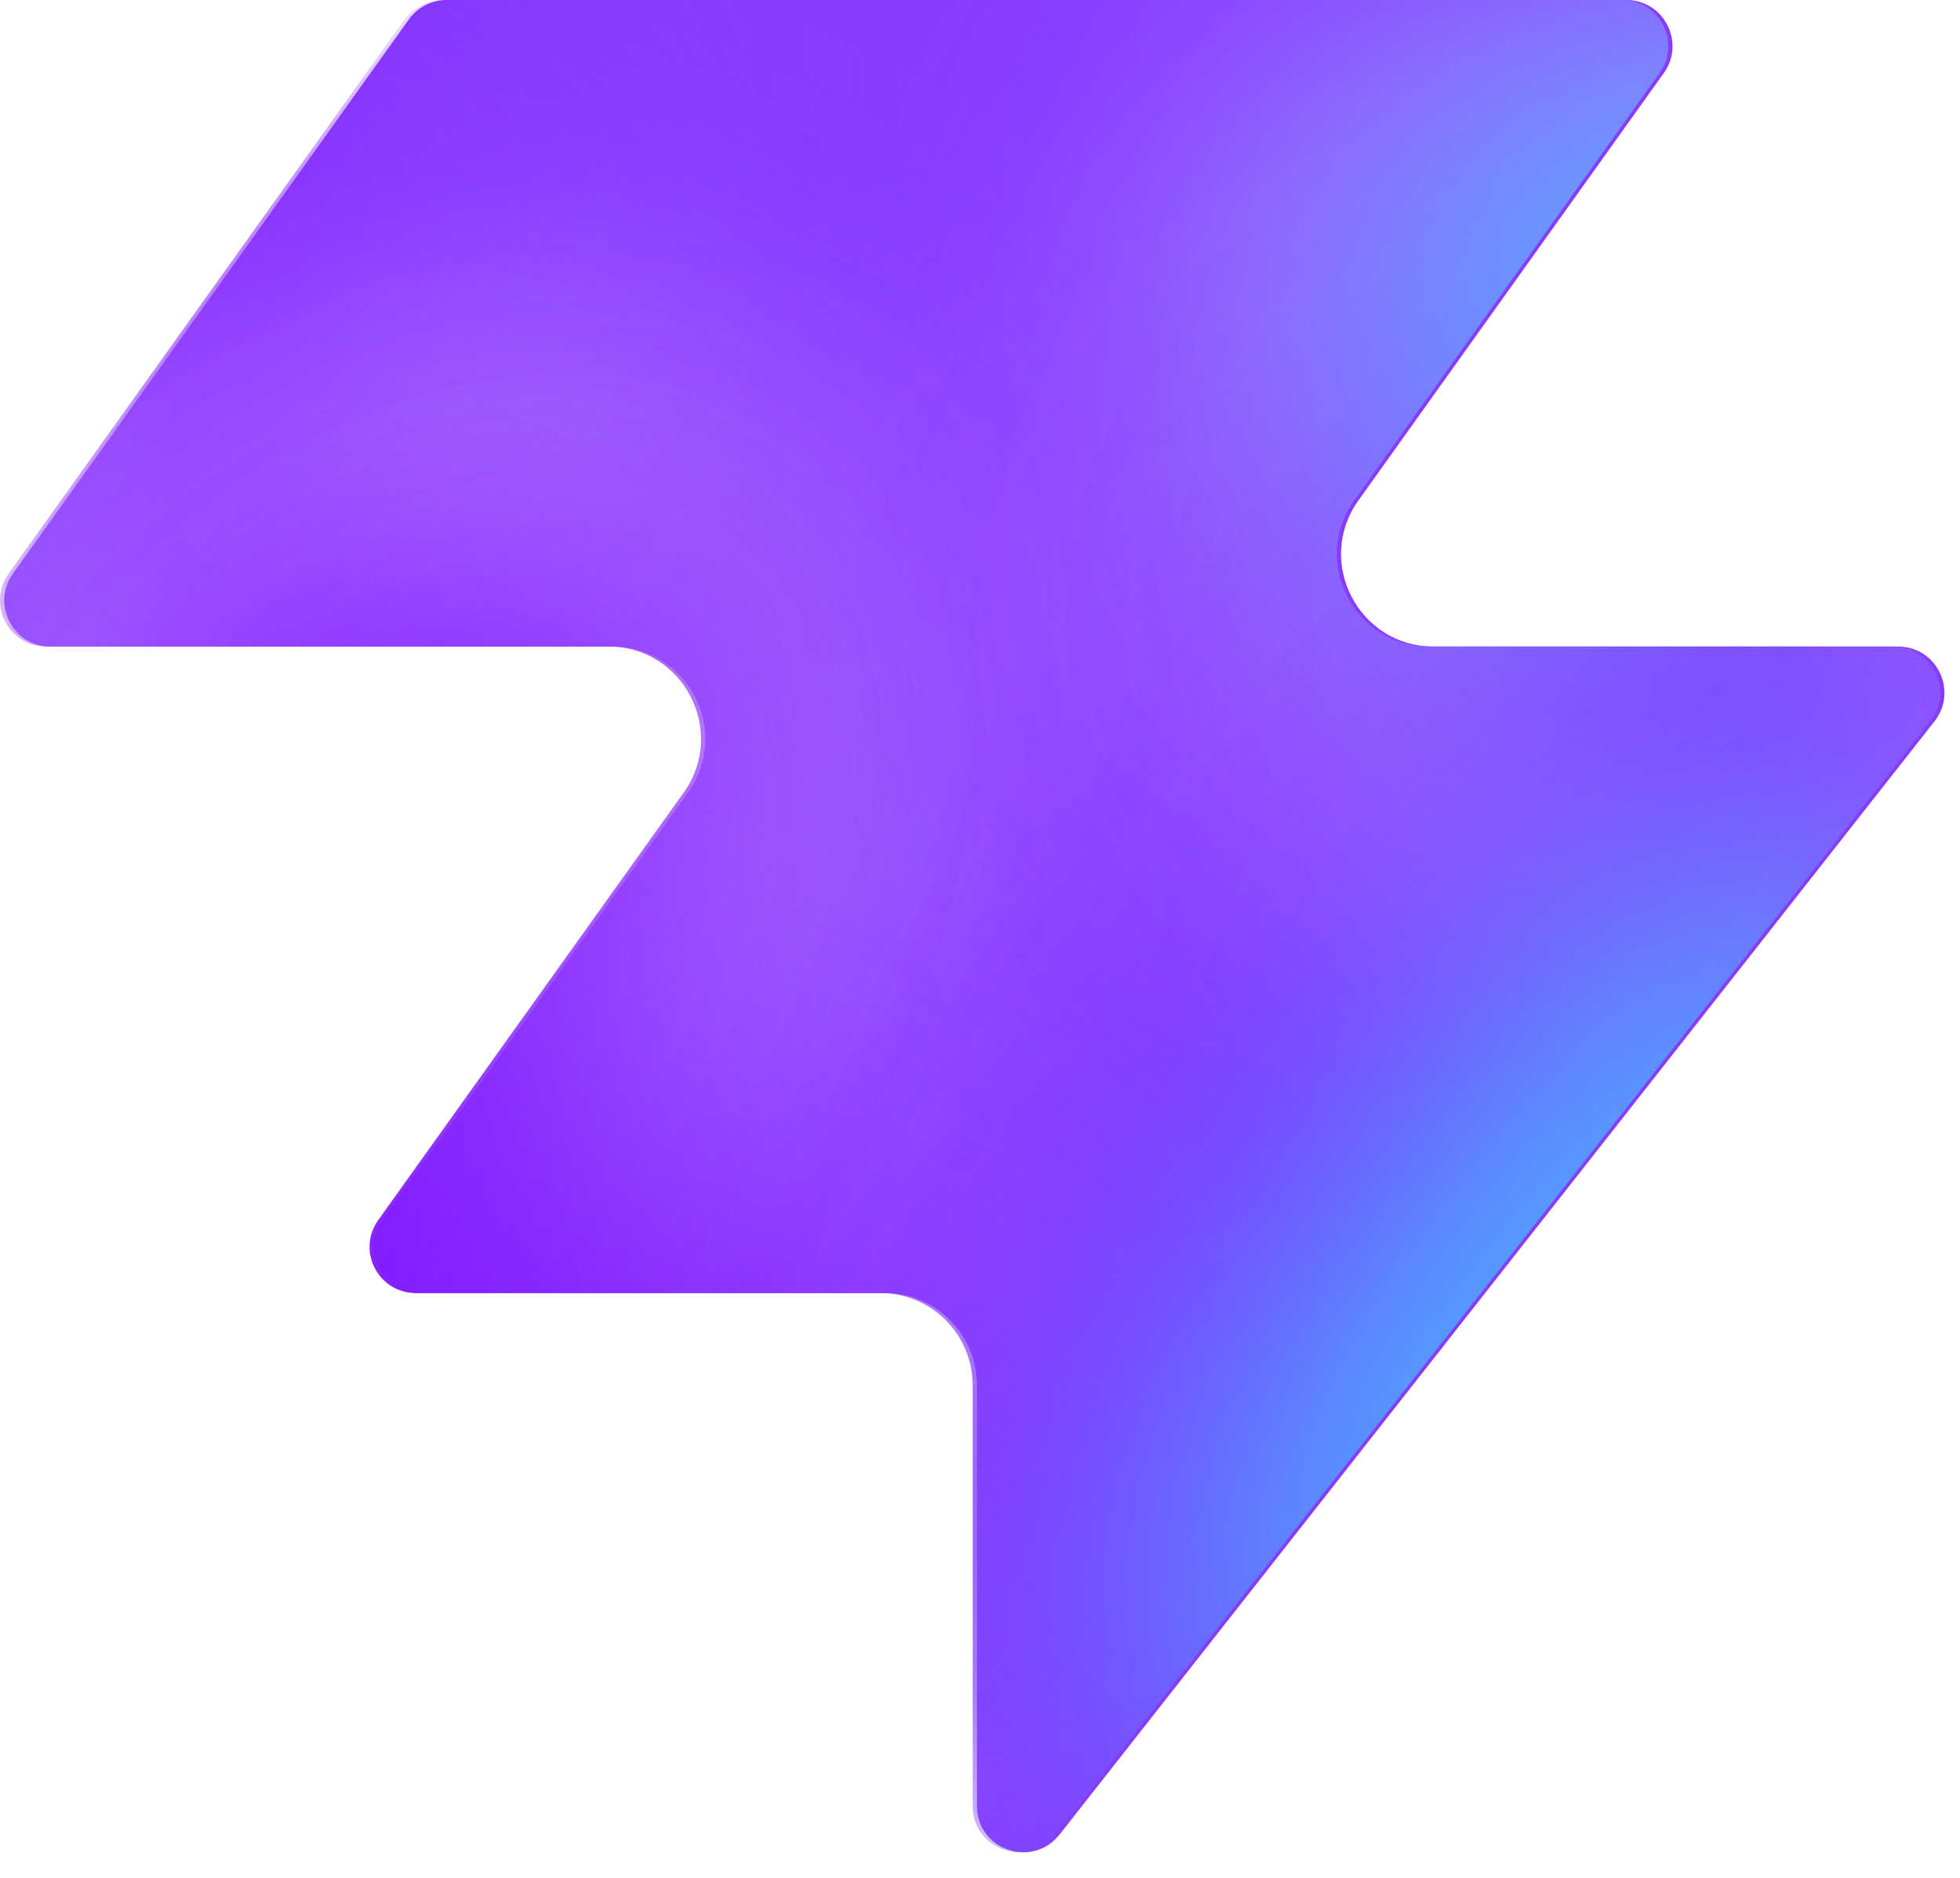
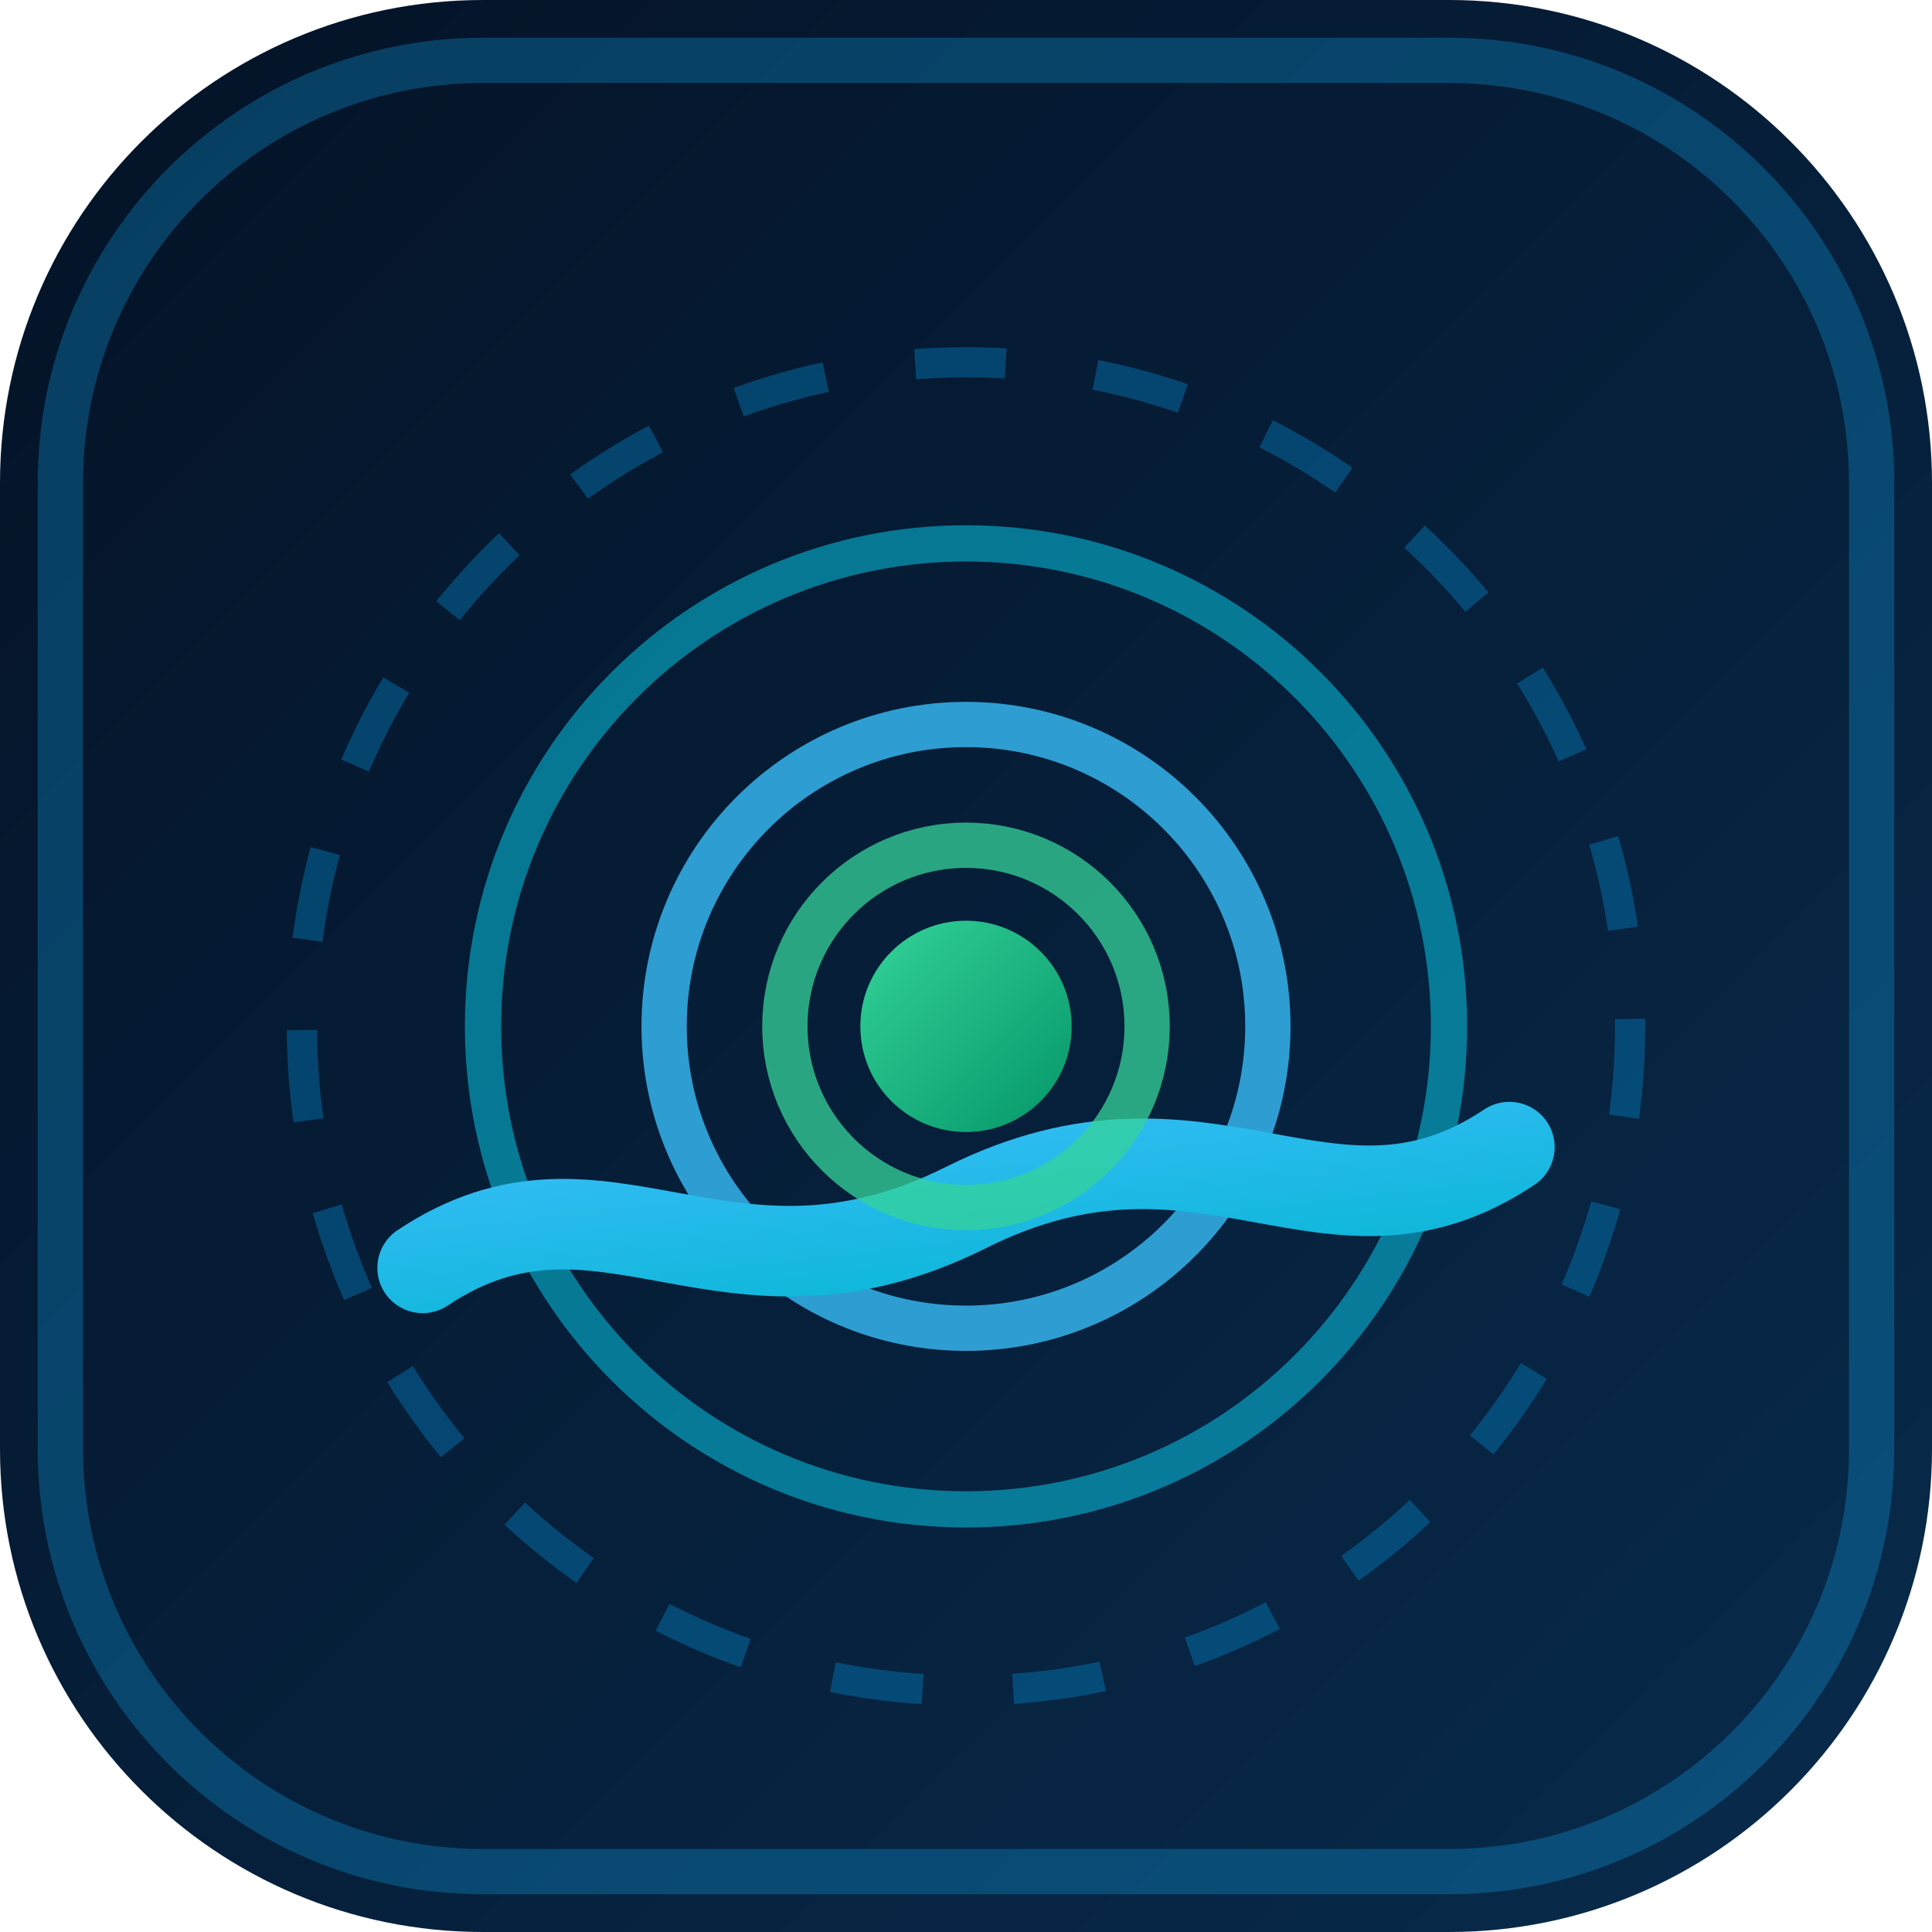
- <svg xmlns="http://www.w3.org/2000/svg" width="48" height="46" fill="none" viewBox="0 0 48 46">
-   <path fill="#863bff" d="M25.946 44.938c-.664.845-2.021.375-2.021-.698V33.937a2.26 2.26 0 0 0-2.262-2.262H10.287c-.92 0-1.456-1.04-.92-1.788l7.48-10.471c1.07-1.497 0-3.578-1.842-3.578H1.237c-.92 0-1.456-1.04-.92-1.788L10.013.474c.214-.297.556-.474.92-.474h28.894c.92 0 1.456 1.04.92 1.788l-7.48 10.471c-1.07 1.498 0 3.579 1.842 3.579h11.377c.943 0 1.473 1.088.89 1.83L25.947 44.94z" style="fill:#863bff;fill:color(display-p3 .525 .23 1);fill-opacity:1" />
-   <mask id="a" width="48" height="46" x="0" y="0" maskUnits="userSpaceOnUse" style="mask-type:alpha">
-     <path fill="#000" d="M25.842 44.938c-.664.844-2.021.375-2.021-.698V33.937a2.26 2.26 0 0 0-2.262-2.262H10.183c-.92 0-1.456-1.04-.92-1.788l7.48-10.471c1.07-1.498 0-3.579-1.842-3.579H1.133c-.92 0-1.456-1.04-.92-1.787L9.91.473c.214-.297.556-.474.92-.474h28.894c.92 0 1.456 1.04.92 1.788l-7.48 10.471c-1.07 1.498 0 3.578 1.842 3.578h11.377c.943 0 1.473 1.088.89 1.832L25.843 44.94z" style="fill:#000;fill-opacity:1" />
-   </mask>
-   <g mask="url(#a)">
-     <g filter="url(#b)">
-       <ellipse cx="5.508" cy="14.704" fill="#ede6ff" rx="5.508" ry="14.704" style="fill:#ede6ff;fill:color(display-p3 .927 .903 1);fill-opacity:1" transform="matrix(.00324 1 1 -.00324 -4.47 31.516)" />
-     </g>
-     <g filter="url(#c)">
-       <ellipse cx="10.399" cy="29.851" fill="#ede6ff" rx="10.399" ry="29.851" style="fill:#ede6ff;fill:color(display-p3 .927 .903 1);fill-opacity:1" transform="matrix(.00324 1 1 -.00324 -39.328 7.883)" />
-     </g>
-     <g filter="url(#d)">
-       <ellipse cx="5.508" cy="30.487" fill="#7e14ff" rx="5.508" ry="30.487" style="fill:#7e14ff;fill:color(display-p3 .492 .077 1);fill-opacity:1" transform="rotate(89.814 -25.913 -14.639)scale(1 -1)" />
-     </g>
-     <g filter="url(#e)">
-       <ellipse cx="5.508" cy="30.599" fill="#7e14ff" rx="5.508" ry="30.599" style="fill:#7e14ff;fill:color(display-p3 .492 .077 1);fill-opacity:1" transform="rotate(89.814 -32.644 -3.334)scale(1 -1)" />
-     </g>
-     <g filter="url(#f)">
-       <ellipse cx="5.508" cy="30.599" fill="#7e14ff" rx="5.508" ry="30.599" style="fill:#7e14ff;fill:color(display-p3 .492 .077 1);fill-opacity:1" transform="matrix(.00324 1 1 -.00324 -34.34 30.47)" />
-     </g>
-     <g filter="url(#g)">
-       <ellipse cx="14.072" cy="22.078" fill="#ede6ff" rx="14.072" ry="22.078" style="fill:#ede6ff;fill:color(display-p3 .927 .903 1);fill-opacity:1" transform="rotate(93.35 24.506 48.493)scale(-1 1)" />
-     </g>
-     <g filter="url(#h)">
-       <ellipse cx="3.47" cy="21.501" fill="#7e14ff" rx="3.47" ry="21.501" style="fill:#7e14ff;fill:color(display-p3 .492 .077 1);fill-opacity:1" transform="rotate(89.009 28.708 47.59)scale(-1 1)" />
-     </g>
-     <g filter="url(#i)">
-       <ellipse cx="3.47" cy="21.501" fill="#7e14ff" rx="3.47" ry="21.501" style="fill:#7e14ff;fill:color(display-p3 .492 .077 1);fill-opacity:1" transform="rotate(89.009 28.708 47.59)scale(-1 1)" />
-     </g>
-     <g filter="url(#j)">
-       <ellipse cx=".387" cy="8.972" fill="#7e14ff" rx="4.407" ry="29.108" style="fill:#7e14ff;fill:color(display-p3 .492 .077 1);fill-opacity:1" transform="rotate(39.51 .387 8.972)" />
-     </g>
-     <g filter="url(#k)">
-       <ellipse cx="47.523" cy="-6.092" fill="#7e14ff" rx="4.407" ry="29.108" style="fill:#7e14ff;fill:color(display-p3 .492 .077 1);fill-opacity:1" transform="rotate(37.892 47.523 -6.092)" />
-     </g>
-     <g filter="url(#l)">
-       <ellipse cx="41.412" cy="6.333" fill="#47bfff" rx="5.971" ry="9.665" style="fill:#47bfff;fill:color(display-p3 .28 .748 1);fill-opacity:1" transform="rotate(37.892 41.412 6.333)" />
-     </g>
-     <g filter="url(#m)">
-       <ellipse cx="-1.879" cy="38.332" fill="#7e14ff" rx="4.407" ry="29.108" style="fill:#7e14ff;fill:color(display-p3 .492 .077 1);fill-opacity:1" transform="rotate(37.892 -1.88 38.332)" />
-     </g>
-     <g filter="url(#n)">
-       <ellipse cx="-1.879" cy="38.332" fill="#7e14ff" rx="4.407" ry="29.108" style="fill:#7e14ff;fill:color(display-p3 .492 .077 1);fill-opacity:1" transform="rotate(37.892 -1.88 38.332)" />
-     </g>
-     <g filter="url(#o)">
-       <ellipse cx="35.651" cy="29.907" fill="#7e14ff" rx="4.407" ry="29.108" style="fill:#7e14ff;fill:color(display-p3 .492 .077 1);fill-opacity:1" transform="rotate(37.892 35.651 29.907)" />
-     </g>
-     <g filter="url(#p)">
-       <ellipse cx="38.418" cy="32.4" fill="#47bfff" rx="5.971" ry="15.297" style="fill:#47bfff;fill:color(display-p3 .28 .748 1);fill-opacity:1" transform="rotate(37.892 38.418 32.4)" />
-     </g>
-   </g>
+ <svg xmlns="http://www.w3.org/2000/svg" viewBox="0 0 64 64" width="64" height="64">
  <defs>
-     <filter id="b" width="60.045" height="41.654" x="-19.77" y="16.149" color-interpolation-filters="sRGB" filterUnits="userSpaceOnUse">
-       <feFlood flood-opacity="0" result="BackgroundImageFix" />
-       <feBlend in="SourceGraphic" in2="BackgroundImageFix" result="shape" />
-       <feGaussianBlur result="effect1_foregroundBlur_2002_17158" stdDeviation="7.659" />
-     </filter>
-     <filter id="c" width="90.34" height="51.437" x="-54.613" y="-7.533" color-interpolation-filters="sRGB" filterUnits="userSpaceOnUse">
-       <feFlood flood-opacity="0" result="BackgroundImageFix" />
-       <feBlend in="SourceGraphic" in2="BackgroundImageFix" result="shape" />
-       <feGaussianBlur result="effect1_foregroundBlur_2002_17158" stdDeviation="7.659" />
-     </filter>
-     <filter id="d" width="79.355" height="29.4" x="-49.64" y="2.03" color-interpolation-filters="sRGB" filterUnits="userSpaceOnUse">
-       <feFlood flood-opacity="0" result="BackgroundImageFix" />
-       <feBlend in="SourceGraphic" in2="BackgroundImageFix" result="shape" />
-       <feGaussianBlur result="effect1_foregroundBlur_2002_17158" stdDeviation="4.596" />
-     </filter>
-     <filter id="e" width="79.579" height="29.4" x="-45.045" y="20.029" color-interpolation-filters="sRGB" filterUnits="userSpaceOnUse">
-       <feFlood flood-opacity="0" result="BackgroundImageFix" />
-       <feBlend in="SourceGraphic" in2="BackgroundImageFix" result="shape" />
-       <feGaussianBlur result="effect1_foregroundBlur_2002_17158" stdDeviation="4.596" />
-     </filter>
-     <filter id="f" width="79.579" height="29.4" x="-43.513" y="21.178" color-interpolation-filters="sRGB" filterUnits="userSpaceOnUse">
-       <feFlood flood-opacity="0" result="BackgroundImageFix" />
-       <feBlend in="SourceGraphic" in2="BackgroundImageFix" result="shape" />
-       <feGaussianBlur result="effect1_foregroundBlur_2002_17158" stdDeviation="4.596" />
-     </filter>
-     <filter id="g" width="74.749" height="58.852" x="15.756" y="-17.901" color-interpolation-filters="sRGB" filterUnits="userSpaceOnUse">
-       <feFlood flood-opacity="0" result="BackgroundImageFix" />
-       <feBlend in="SourceGraphic" in2="BackgroundImageFix" result="shape" />
-       <feGaussianBlur result="effect1_foregroundBlur_2002_17158" stdDeviation="7.659" />
-     </filter>
-     <filter id="h" width="61.377" height="25.362" x="23.548" y="2.284" color-interpolation-filters="sRGB" filterUnits="userSpaceOnUse">
-       <feFlood flood-opacity="0" result="BackgroundImageFix" />
-       <feBlend in="SourceGraphic" in2="BackgroundImageFix" result="shape" />
-       <feGaussianBlur result="effect1_foregroundBlur_2002_17158" stdDeviation="4.596" />
-     </filter>
-     <filter id="i" width="61.377" height="25.362" x="23.548" y="2.284" color-interpolation-filters="sRGB" filterUnits="userSpaceOnUse">
-       <feFlood flood-opacity="0" result="BackgroundImageFix" />
-       <feBlend in="SourceGraphic" in2="BackgroundImageFix" result="shape" />
-       <feGaussianBlur result="effect1_foregroundBlur_2002_17158" stdDeviation="4.596" />
-     </filter>
-     <filter id="j" width="56.045" height="63.649" x="-27.636" y="-22.853" color-interpolation-filters="sRGB" filterUnits="userSpaceOnUse">
-       <feFlood flood-opacity="0" result="BackgroundImageFix" />
-       <feBlend in="SourceGraphic" in2="BackgroundImageFix" result="shape" />
-       <feGaussianBlur result="effect1_foregroundBlur_2002_17158" stdDeviation="4.596" />
-     </filter>
-     <filter id="k" width="54.814" height="64.646" x="20.116" y="-38.415" color-interpolation-filters="sRGB" filterUnits="userSpaceOnUse">
-       <feFlood flood-opacity="0" result="BackgroundImageFix" />
-       <feBlend in="SourceGraphic" in2="BackgroundImageFix" result="shape" />
-       <feGaussianBlur result="effect1_foregroundBlur_2002_17158" stdDeviation="4.596" />
-     </filter>
-     <filter id="l" width="33.541" height="35.313" x="24.641" y="-11.323" color-interpolation-filters="sRGB" filterUnits="userSpaceOnUse">
-       <feFlood flood-opacity="0" result="BackgroundImageFix" />
-       <feBlend in="SourceGraphic" in2="BackgroundImageFix" result="shape" />
-       <feGaussianBlur result="effect1_foregroundBlur_2002_17158" stdDeviation="4.596" />
-     </filter>
-     <filter id="m" width="54.814" height="64.646" x="-29.286" y="6.009" color-interpolation-filters="sRGB" filterUnits="userSpaceOnUse">
-       <feFlood flood-opacity="0" result="BackgroundImageFix" />
-       <feBlend in="SourceGraphic" in2="BackgroundImageFix" result="shape" />
-       <feGaussianBlur result="effect1_foregroundBlur_2002_17158" stdDeviation="4.596" />
-     </filter>
-     <filter id="n" width="54.814" height="64.646" x="-29.286" y="6.009" color-interpolation-filters="sRGB" filterUnits="userSpaceOnUse">
-       <feFlood flood-opacity="0" result="BackgroundImageFix" />
-       <feBlend in="SourceGraphic" in2="BackgroundImageFix" result="shape" />
-       <feGaussianBlur result="effect1_foregroundBlur_2002_17158" stdDeviation="4.596" />
-     </filter>
-     <filter id="o" width="54.814" height="64.646" x="8.244" y="-2.416" color-interpolation-filters="sRGB" filterUnits="userSpaceOnUse">
-       <feFlood flood-opacity="0" result="BackgroundImageFix" />
-       <feBlend in="SourceGraphic" in2="BackgroundImageFix" result="shape" />
-       <feGaussianBlur result="effect1_foregroundBlur_2002_17158" stdDeviation="4.596" />
-     </filter>
-     <filter id="p" width="39.409" height="43.623" x="18.713" y="10.588" color-interpolation-filters="sRGB" filterUnits="userSpaceOnUse">
-       <feFlood flood-opacity="0" result="BackgroundImageFix" />
-       <feBlend in="SourceGraphic" in2="BackgroundImageFix" result="shape" />
-       <feGaussianBlur result="effect1_foregroundBlur_2002_17158" stdDeviation="4.596" />
-     </filter>
+     <linearGradient id="oceanBg" x1="0%" y1="0%" x2="100%" y2="100%">
+       <stop offset="0%" stop-color="#041226" />
+       <stop offset="100%" stop-color="#082b4c" />
+     </linearGradient>
+     <linearGradient id="cyanGlow" x1="0%" y1="0%" x2="100%" y2="100%">
+       <stop offset="0%" stop-color="#38bdf8" />
+       <stop offset="100%" stop-color="#06b6d4" />
+     </linearGradient>
+     <linearGradient id="emeraldPing" x1="0%" y1="0%" x2="100%" y2="100%">
+       <stop offset="0%" stop-color="#34d399" />
+       <stop offset="100%" stop-color="#059669" />
+     </linearGradient>
  </defs>
+   <rect width="64" height="64" rx="16" fill="url(#oceanBg)" />
+   <rect width="60" height="60" x="2" y="2" rx="14" fill="none" stroke="#0ea5e9" stroke-width="1.5" stroke-opacity="0.3" />
+   <circle cx="32" cy="34" r="22" fill="none" stroke="#0284c7" stroke-width="1" stroke-dasharray="3 3" opacity="0.4" />
+   <circle cx="32" cy="34" r="16" fill="none" stroke="#06b6d4" stroke-width="1.2" opacity="0.6" />
+   <circle cx="32" cy="34" r="10" fill="none" stroke="#38bdf8" stroke-width="1.5" opacity="0.8" />
+   <path d="M14 42 C 20 38, 24 44, 32 40 C 40 36, 44 42, 50 38" fill="none" stroke="url(#cyanGlow)" stroke-width="3" stroke-linecap="round" />
+   <circle cx="32" cy="34" r="3.5" fill="url(#emeraldPing)" />
+   <circle cx="32" cy="34" r="6" fill="none" stroke="#34d399" stroke-width="1.5" opacity="0.75" />
</svg>
